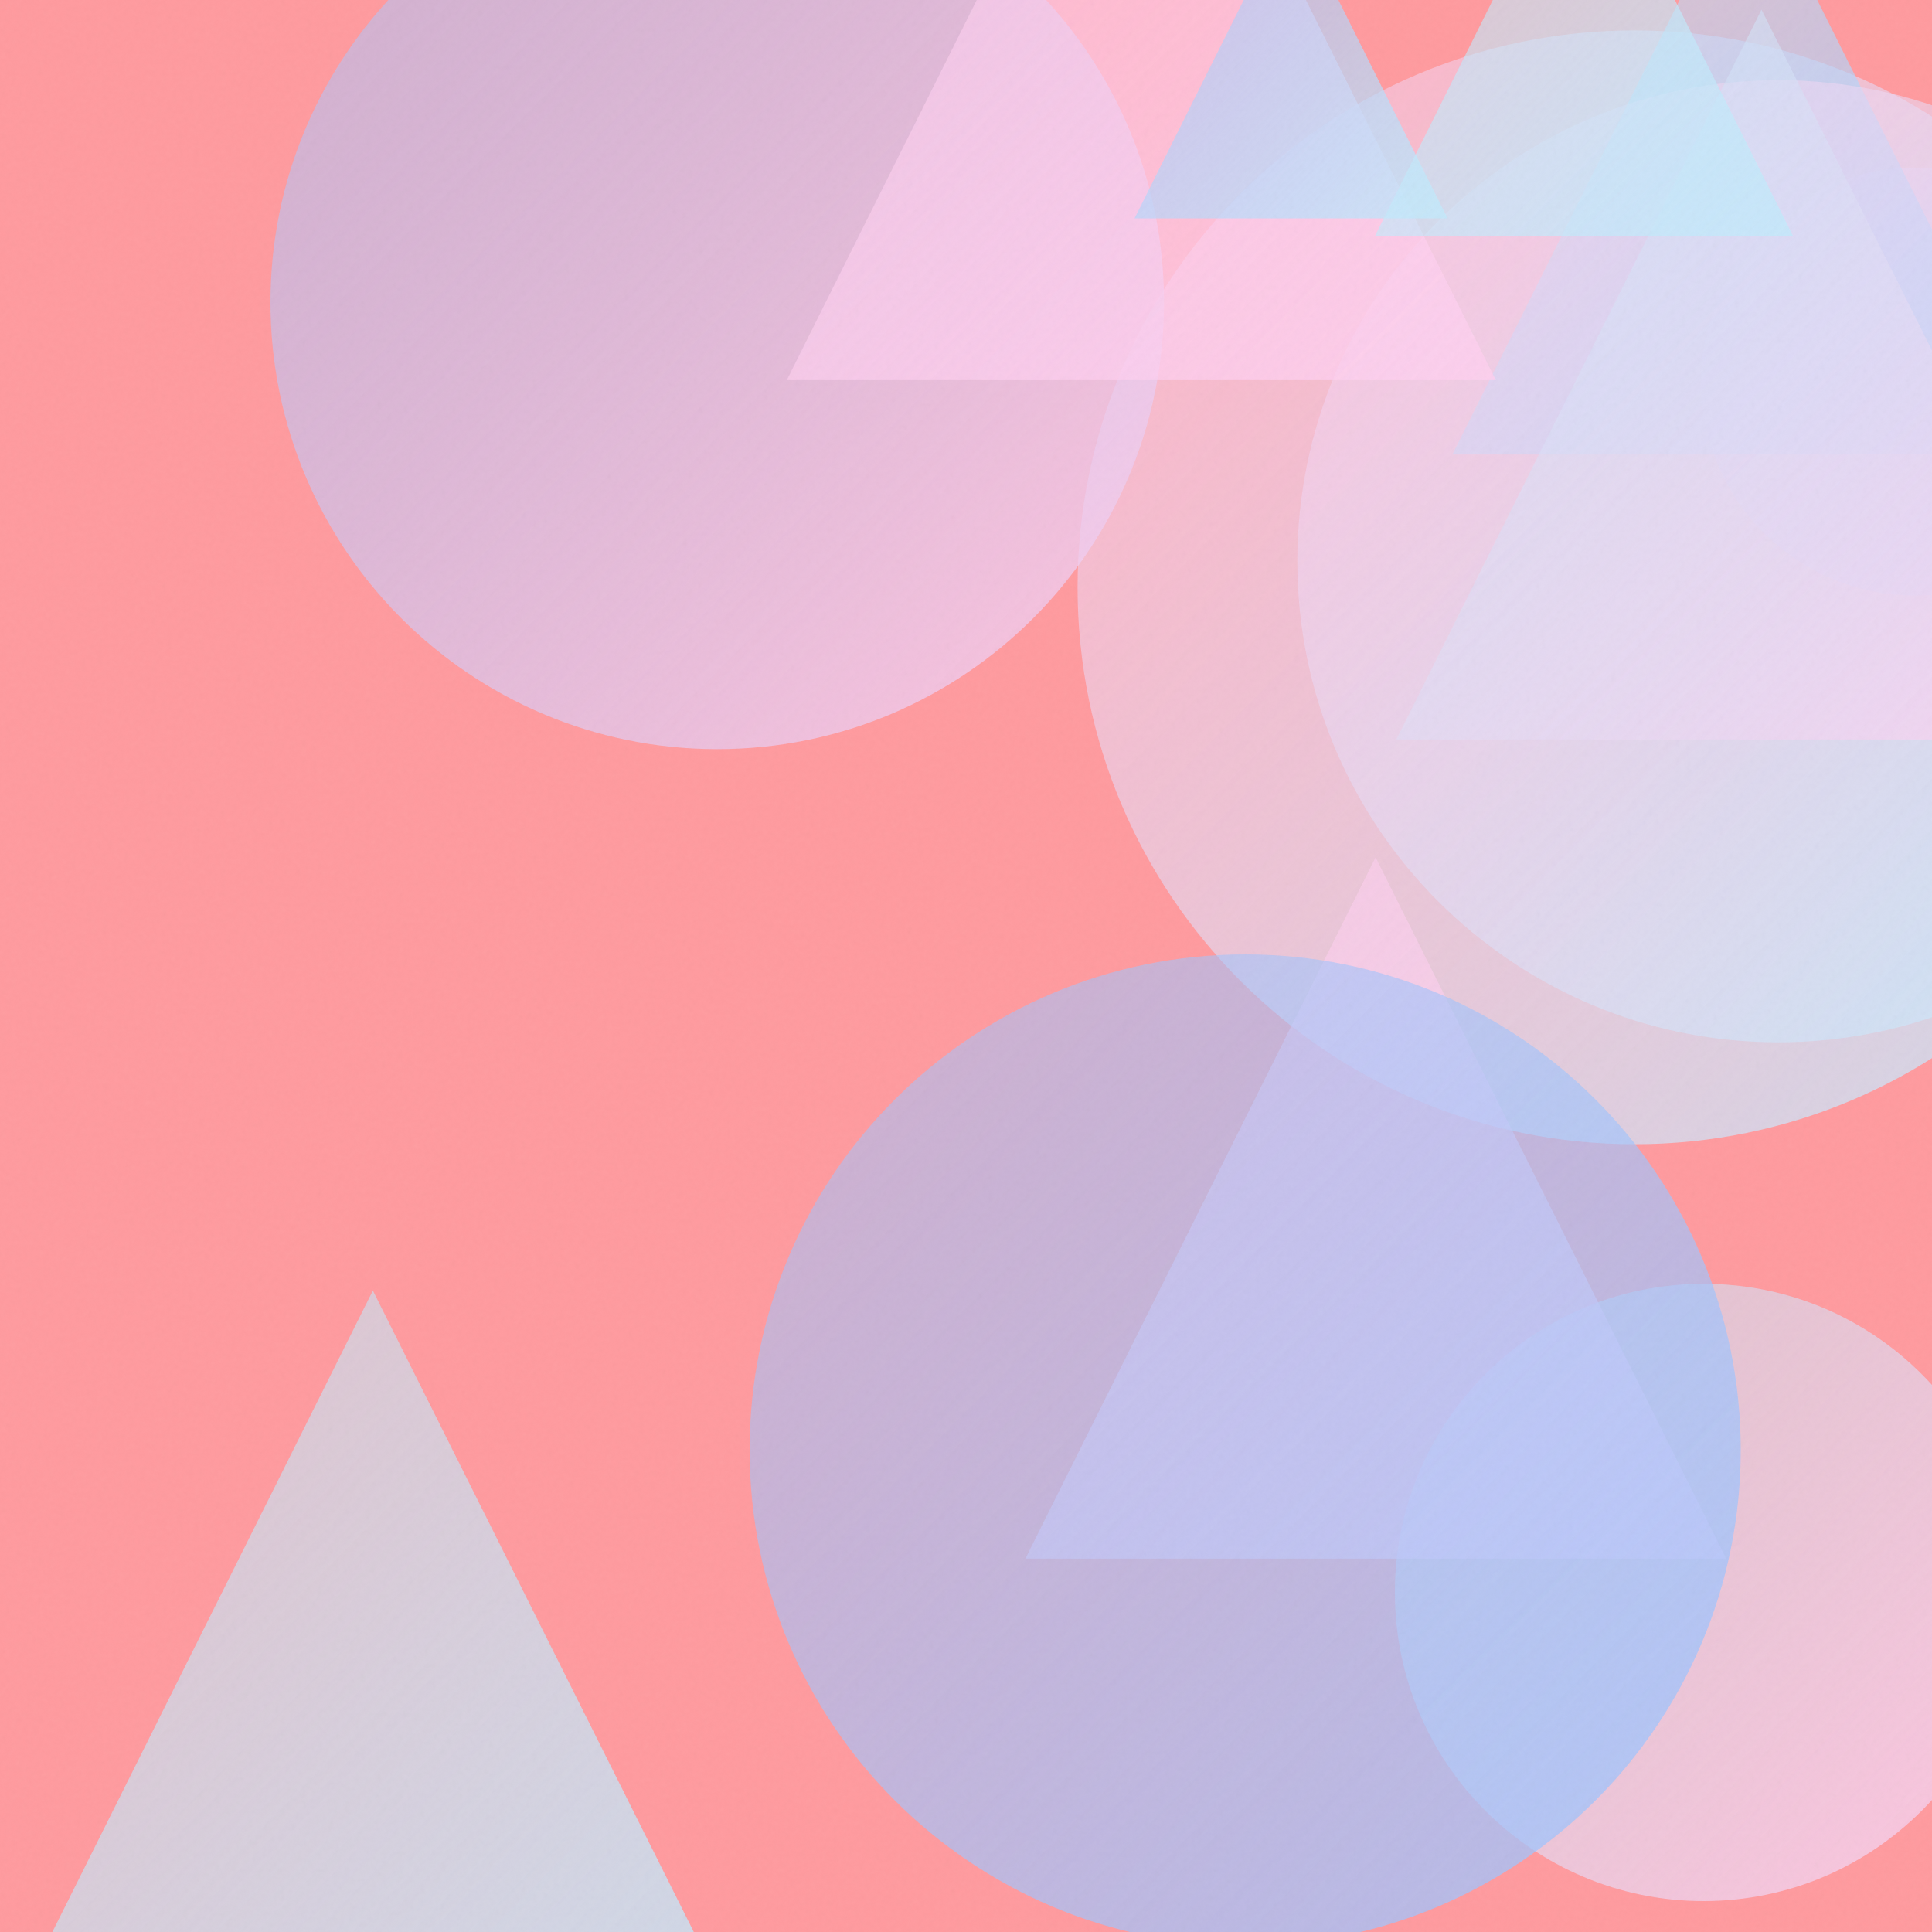
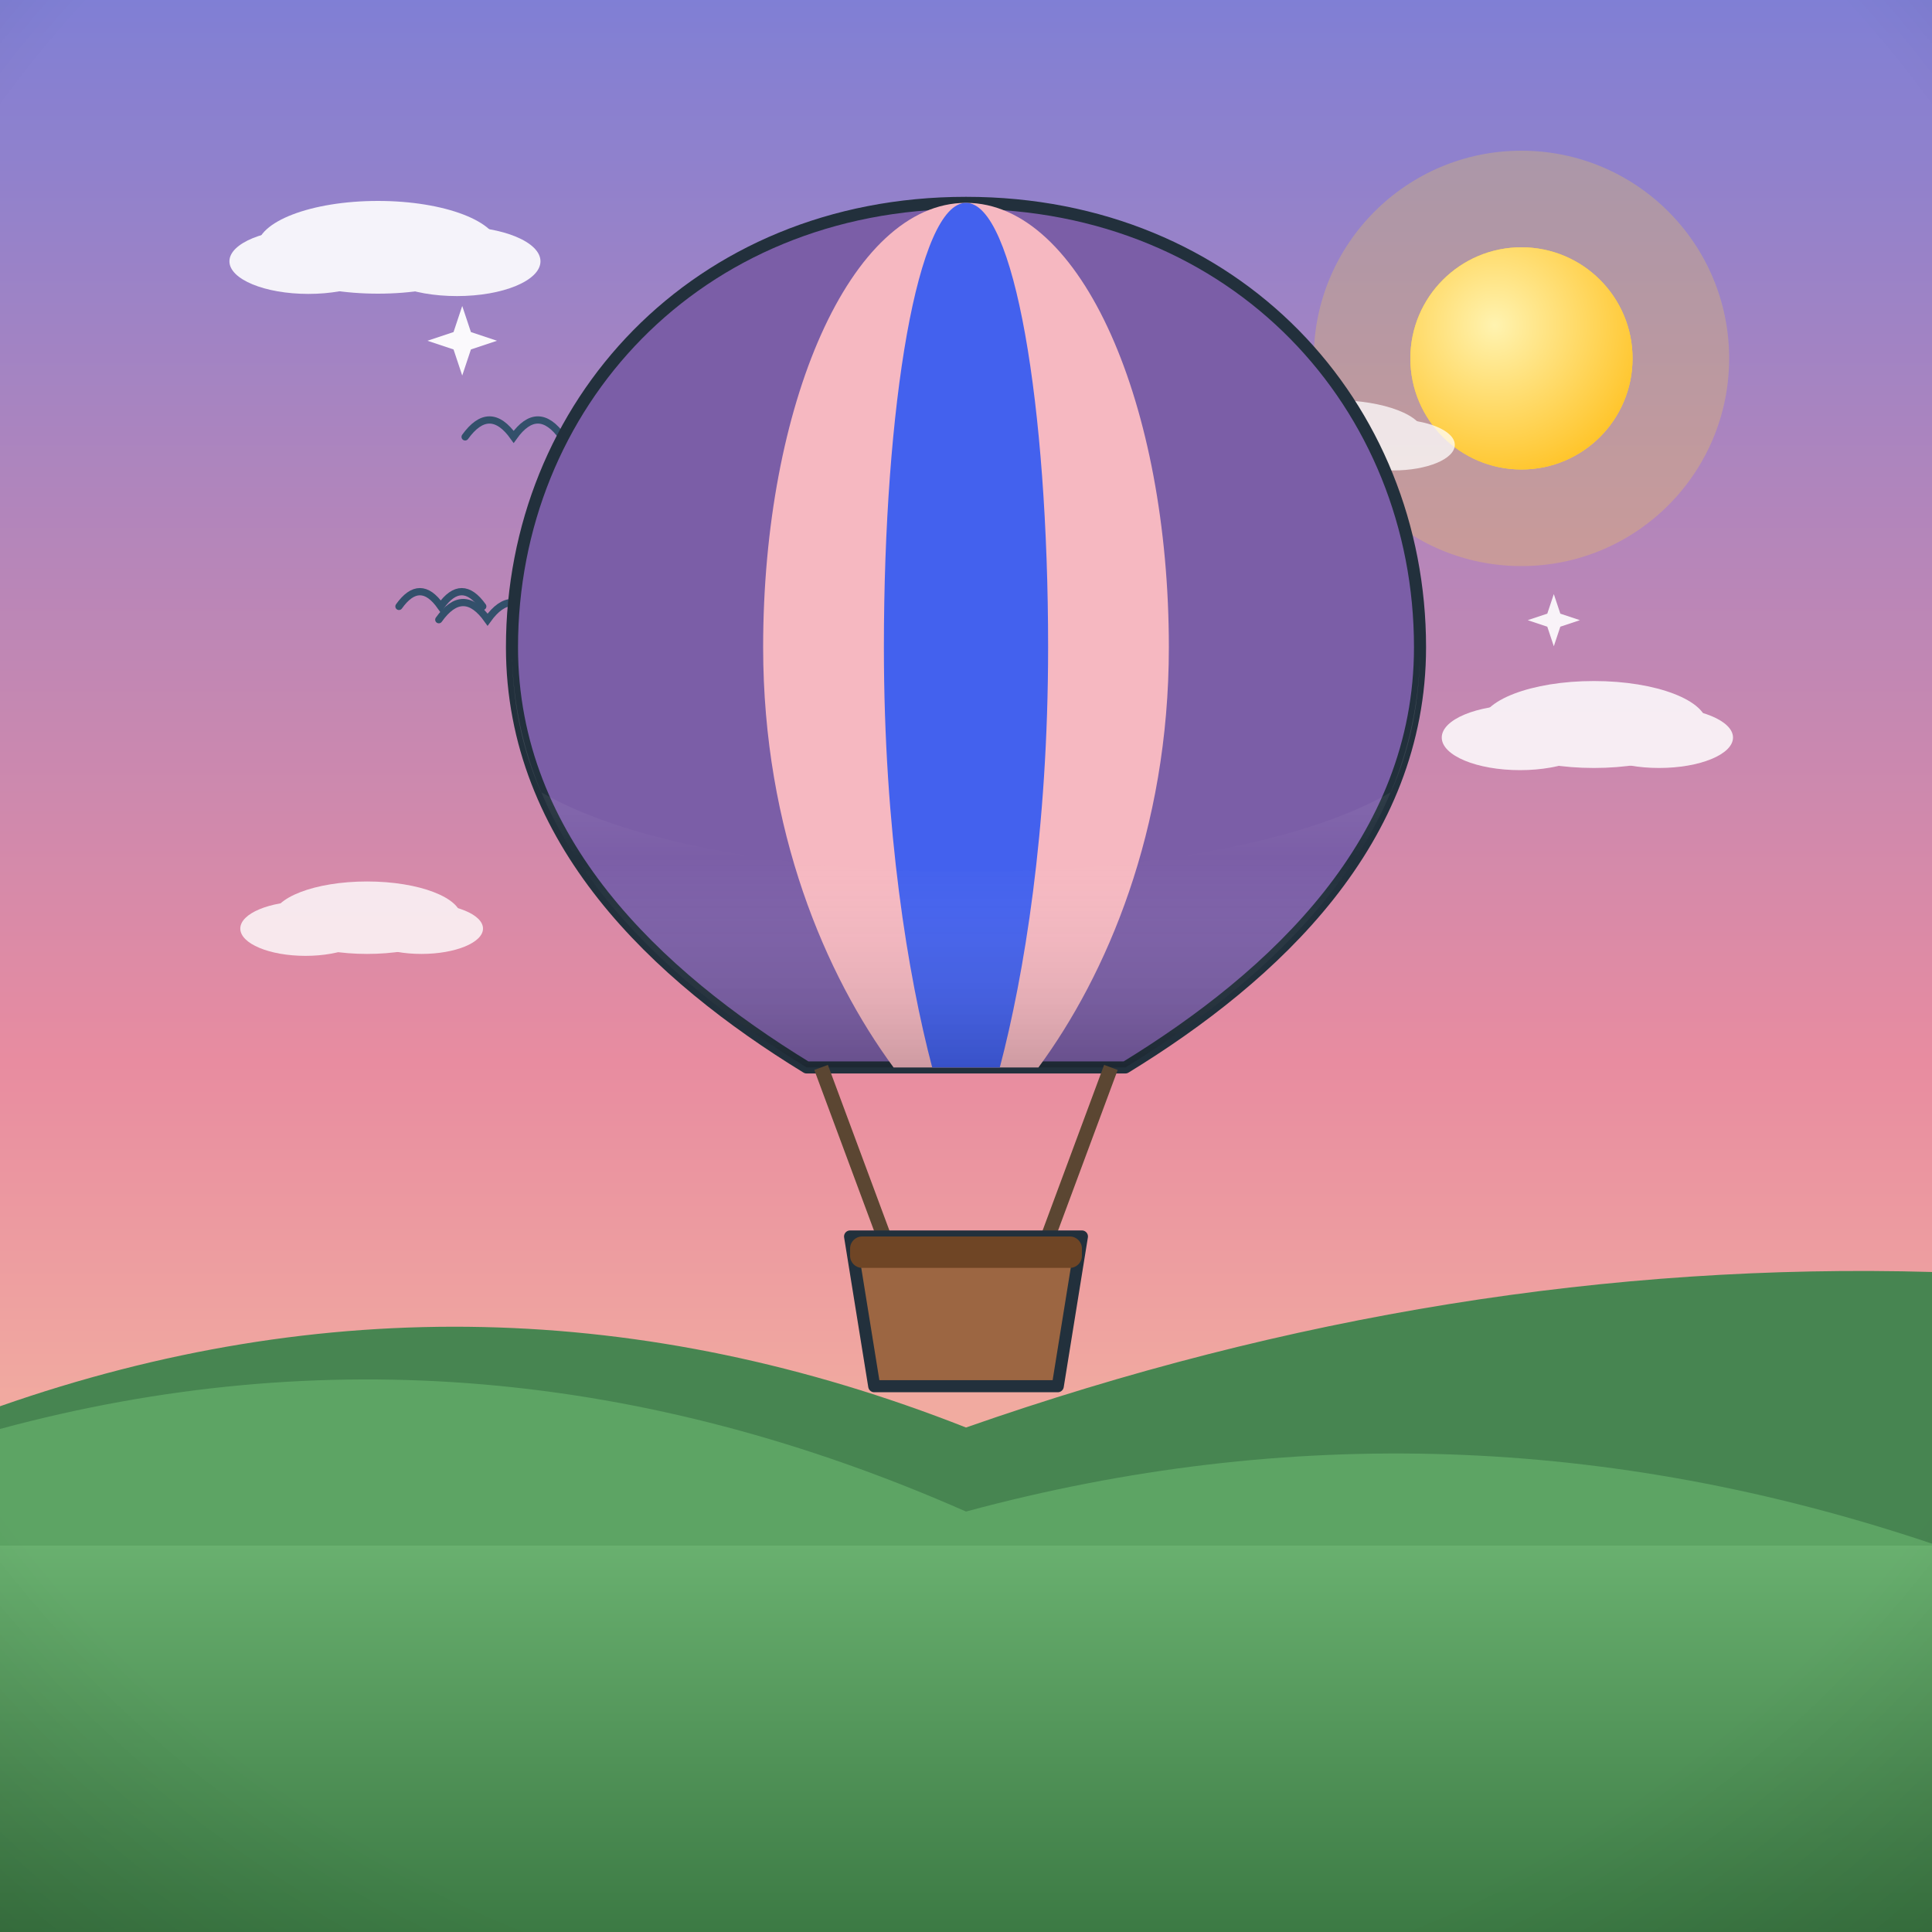
- <svg xmlns="http://www.w3.org/2000/svg" viewBox="0 0 400 400">
+ <svg xmlns="http://www.w3.org/2000/svg" viewBox="0 0 800 800">
  <defs>
-     <linearGradient id="g0" x1="223.1" y1="6.3" x2="453.7" y2="236.9" gradientUnits="userSpaceOnUse">
-       <stop offset="0" stop-color="#FECFEF" stop-opacity="0.5" />
-       <stop offset="1" stop-color="#C2E9FB" stop-opacity="0.8" />
+     <linearGradient id="sky" x1="0" y1="0" x2="0" y2="1">
+       <stop offset="0" stop-color="#7f7fd5" />
+       <stop offset="0.55" stop-color="#e88ca0" />
+       <stop offset="1" stop-color="#ffd9a0" />
    </linearGradient>
-     <linearGradient id="g1" x1="352.1" y1="34.7" x2="440.8" y2="123.4" gradientUnits="userSpaceOnUse">
-       <stop offset="0" stop-color="#FECFEF" stop-opacity="0.5" />
-       <stop offset="1" stop-color="#A1C4FD" stop-opacity="0.8" />
+     <radialGradient id="sunG" cx="0.38" cy="0.35" r="0.9">
+       <stop offset="0" stop-color="#fff3b0" />
+       <stop offset="1" stop-color="#ffb703" />
+     </radialGradient>
+     <linearGradient id="ground" x1="0" y1="0" x2="0" y2="1">
+       <stop offset="0" stop-color="#69b06f" />
+       <stop offset="1" stop-color="#3c7a44" />
    </linearGradient>
-     <linearGradient id="g2" x1="300.7" y1="-28.5" x2="423.3" y2="94.1" gradientUnits="userSpaceOnUse">
-       <stop offset="0" stop-color="#C2E9FB" stop-opacity="0.5" />
-       <stop offset="1" stop-color="#A1C4FD" stop-opacity="0.8" />
+     <linearGradient id="sea" x1="0" y1="0" x2="0" y2="1">
+       <stop offset="0" stop-color="#3d9bc4" />
+       <stop offset="1" stop-color="#1668a0" />
    </linearGradient>
-     <linearGradient id="g3" x1="268.6" y1="16.6" x2="467.8" y2="215.8" gradientUnits="userSpaceOnUse">
-       <stop offset="0" stop-color="#FECFEF" stop-opacity="0.5" />
-       <stop offset="1" stop-color="#C2E9FB" stop-opacity="0.8" />
+     <linearGradient id="shade" x1="0" y1="0" x2="0" y2="1">
+       <stop offset="0" stop-color="#ffffff" stop-opacity="0.20" />
+       <stop offset="0.5" stop-color="#ffffff" stop-opacity="0" />
+       <stop offset="1" stop-color="#000000" stop-opacity="0.16" />
    </linearGradient>
-     <linearGradient id="g4" x1="56.0" y1="-29.9" x2="241.1" y2="155.1" gradientUnits="userSpaceOnUse">
-       <stop offset="0" stop-color="#A1C4FD" stop-opacity="0.5" />
-       <stop offset="1" stop-color="#FECFEF" stop-opacity="0.8" />
-     </linearGradient>
-     <linearGradient id="g5" x1="162.9" y1="-68.2" x2="309.7" y2="78.7" gradientUnits="userSpaceOnUse">
-       <stop offset="0" stop-color="#FECFEF" stop-opacity="0.5" />
-       <stop offset="1" stop-color="#FECFEF" stop-opacity="0.8" />
-     </linearGradient>
-     <linearGradient id="g6" x1="289.1" y1="2.0" x2="440.3" y2="153.1" gradientUnits="userSpaceOnUse">
-       <stop offset="0" stop-color="#C2E9FB" stop-opacity="0.5" />
-       <stop offset="1" stop-color="#FECFEF" stop-opacity="0.8" />
-     </linearGradient>
-     <linearGradient id="g7" x1="234.9" y1="-19.6" x2="299.7" y2="45.2" gradientUnits="userSpaceOnUse">
-       <stop offset="0" stop-color="#A1C4FD" stop-opacity="0.5" />
-       <stop offset="1" stop-color="#C2E9FB" stop-opacity="0.8" />
-     </linearGradient>
-     <linearGradient id="g8" x1="0.1" y1="267.2" x2="154.4" y2="421.5" gradientUnits="userSpaceOnUse">
-       <stop offset="0" stop-color="#C2E9FB" stop-opacity="0.5" />
-       <stop offset="1" stop-color="#C2E9FB" stop-opacity="0.8" />
-     </linearGradient>
-     <linearGradient id="g9" x1="284.7" y1="-37.7" x2="371.2" y2="48.8" gradientUnits="userSpaceOnUse">
-       <stop offset="0" stop-color="#C2E9FB" stop-opacity="0.5" />
-       <stop offset="1" stop-color="#C2E9FB" stop-opacity="0.8" />
-     </linearGradient>
-     <linearGradient id="g10" x1="288.7" y1="265.8" x2="416.6" y2="393.6" gradientUnits="userSpaceOnUse">
-       <stop offset="0" stop-color="#C2E9FB" stop-opacity="0.5" />
-       <stop offset="1" stop-color="#FECFEF" stop-opacity="0.8" />
-     </linearGradient>
-     <linearGradient id="g11" x1="212.3" y1="177.5" x2="357.4" y2="322.7" gradientUnits="userSpaceOnUse">
-       <stop offset="0" stop-color="#FECFEF" stop-opacity="0.5" />
-       <stop offset="1" stop-color="#FECFEF" stop-opacity="0.8" />
-     </linearGradient>
-     <linearGradient id="g12" x1="155.2" y1="197.7" x2="360.3" y2="402.8" gradientUnits="userSpaceOnUse">
-       <stop offset="0" stop-color="#A1C4FD" stop-opacity="0.5" />
-       <stop offset="1" stop-color="#A1C4FD" stop-opacity="0.8" />
-     </linearGradient>
-     <filter id="n">
-       <feTurbulence type="fractalNoise" baseFrequency="0.9" numOctaves="2" stitchTiles="stitch" />
-       <feColorMatrix type="saturate" values="0" />
-     </filter>
+     <radialGradient id="vig" cx="0.5" cy="0.42" r="0.85">
+       <stop offset="0.72" stop-color="#000000" stop-opacity="0" />
+       <stop offset="1" stop-color="#000000" stop-opacity="0.20" />
+     </radialGradient>
  </defs>
-   <rect width="400" height="400" fill="#FF9A9E" />
-   <circle cx="338.4" cy="121.6" r="115.3" fill="url(#g0)" />
-   <circle cx="396.5" cy="79.0" r="44.3" fill="url(#g1)" />
-   <path d="M 362.0 -28.5 L 423.3 94.1 L 300.7 94.1 Z" fill="url(#g2)" />
-   <circle cx="368.2" cy="116.2" r="99.6" fill="url(#g3)" />
-   <circle cx="148.5" cy="62.6" r="92.5" fill="url(#g4)" />
-   <path d="M 236.3 -68.2 L 309.7 78.7 L 162.9 78.7 Z" fill="url(#g5)" />
-   <path d="M 364.7 2.0 L 440.3 153.1 L 289.1 153.1 Z" fill="url(#g6)" />
-   <path d="M 267.3 -19.6 L 299.7 45.2 L 234.9 45.2 Z" fill="url(#g7)" />
-   <path d="M 77.2 267.2 L 154.4 421.5 L 0.1 421.5 Z" fill="url(#g8)" />
-   <path d="M 327.9 -37.7 L 371.2 48.8 L 284.7 48.8 Z" fill="url(#g9)" />
-   <circle cx="352.7" cy="329.7" r="63.9" fill="url(#g10)" />
-   <path d="M 284.8 177.5 L 357.4 322.7 L 212.3 322.7 Z" fill="url(#g11)" />
-   <circle cx="257.8" cy="300.2" r="102.6" fill="url(#g12)" />
-   <rect width="400" height="400" filter="url(#n)" opacity="0.05" />
+   <rect width="800" height="800" fill="url(#sky)" />
+   <circle cx="630" cy="148.4" r="86" fill="#ffd93d" opacity="0.25" />
+   <circle cx="630" cy="148.4" r="46" fill="#ffd93d" />
+   <circle cx="630" cy="148.4" r="46" fill="url(#sunG)" />
+   <g fill="#ffffff" opacity="0.9">
+     <ellipse cx="156.5" cy="102.4" rx="50" ry="19.2" />
+     <ellipse cx="127.7" cy="108.2" rx="32.7" ry="13.5" />
+     <ellipse cx="189.2" cy="108.2" rx="34.6" ry="14.4" />
+   </g>
+   <g fill="#ffffff" opacity="0.75">
+     <ellipse cx="552.8" cy="179.9" rx="36.8" ry="14.2" />
+     <ellipse cx="531.6" cy="184.2" rx="24.1" ry="9.9" />
+     <ellipse cx="576.9" cy="184.2" rx="25.5" ry="10.6" />
+   </g>
+   <path d="M0 684 L0 582.3 Q 200 512.3 400 591.1 Q 600 521.1 800 526.7 L800 684 Z" fill="#478551" />
+   <path d="M0 730 L0 591.7 Q 200 537.7 400 625.9 Q 600 571.9 800 639.2 L800 730 Z" fill="#5da464" />
+   <rect y="640" width="800" height="160" fill="url(#ground)" />
+   <path d="M 165.2 251.1 Q 173.9 238.9 182.5 251.1 Q 191.2 238.9 199.9 251.1" fill="none" stroke="#33506b" stroke-width="3" stroke-linecap="round" />
+   <path d="M 192.6 180.9 Q 202.7 166.9 212.7 180.9 Q 222.7 166.9 232.8 180.9" fill="none" stroke="#33506b" stroke-width="3" stroke-linecap="round" />
+   <path d="M 181.7 256.6 Q 191.8 242.4 201.9 256.6 Q 212.1 242.4 222.2 256.6" fill="none" stroke="#33506b" stroke-width="3" stroke-linecap="round" />
+   <g transform="translate(400 0) scale(-1 1) translate(-400 0)">
+     <path d="M400 84 C 512 84 588 168 588 268 C 588 348 528 404 466 442 L 334 442 C 272 404 212 348 212 268 C 212 168 288 84 400 84 Z" fill="#7b5ea7" stroke="#22303c" stroke-width="5" stroke-linejoin="round" />
+     <path d="M400 84 C 448 84 484 168 484 268 C 484 344 458 404 430 442 L 370 442 C 342 404 316 344 316 268 C 316 168 352 84 400 84 Z" fill="#f6b8c1" />
+     <path d="M400 84 C 420 84 434 168 434 268 C 434 344 424 404 414 442 L 386 442 C 376 404 366 344 366 268 C 366 168 380 84 400 84 Z" fill="#4361ee" />
+     <path d="M212 268 C 212 348 272 404 334 442 L 466 442 C 528 404 588 348 588 268 C 588 290 584 310 576 328 C 500 372 300 372 224 328 C 216 310 212 290 212 268 Z" fill="url(#shade)" />
+     <path d="M340 442 L 366 512 M460 442 L 434 512" stroke="#5b4632" stroke-width="6" />
+     <path d="M352 512 L 448 512 L 438 574 L 362 574 Z" fill="#9c6642" stroke="#22303c" stroke-width="5" stroke-linejoin="round" />
+     <rect x="352" y="512" width="96" height="13" rx="5" fill="#6f4525" />
+     <g fill="#ffffff" opacity="0.85">
+       <ellipse cx="140" cy="300" rx="46.8" ry="18" />
+       <ellipse cx="113" cy="305.4" rx="30.6" ry="12.6" />
+       <ellipse cx="170.6" cy="305.4" rx="32.4" ry="13.5" />
+     </g>
+     <g fill="#ffffff" opacity="0.8">
+       <ellipse cx="648" cy="380" rx="39" ry="15" />
+       <ellipse cx="625.5" cy="384.5" rx="25.5" ry="10.5" />
+       <ellipse cx="673.5" cy="384.5" rx="27" ry="11.3" />
+     </g>
+   </g>
+   <path d="M 191.4 126.7 L 195 137.5 L 205.8 141.1 L 195 144.7 L 191.4 155.5 L 187.8 144.7 L 177 141.1 L 187.8 137.5 Z" fill="#ffffff" opacity="0.95" />
+   <path d="M 643.4 246 L 646.1 254.1 L 654.2 256.8 L 646.1 259.5 L 643.4 267.6 L 640.7 259.5 L 632.6 256.8 L 640.7 254.1 Z" fill="#ffffff" opacity="0.9" />
+   <rect width="800" height="800" fill="url(#vig)" />
</svg>
